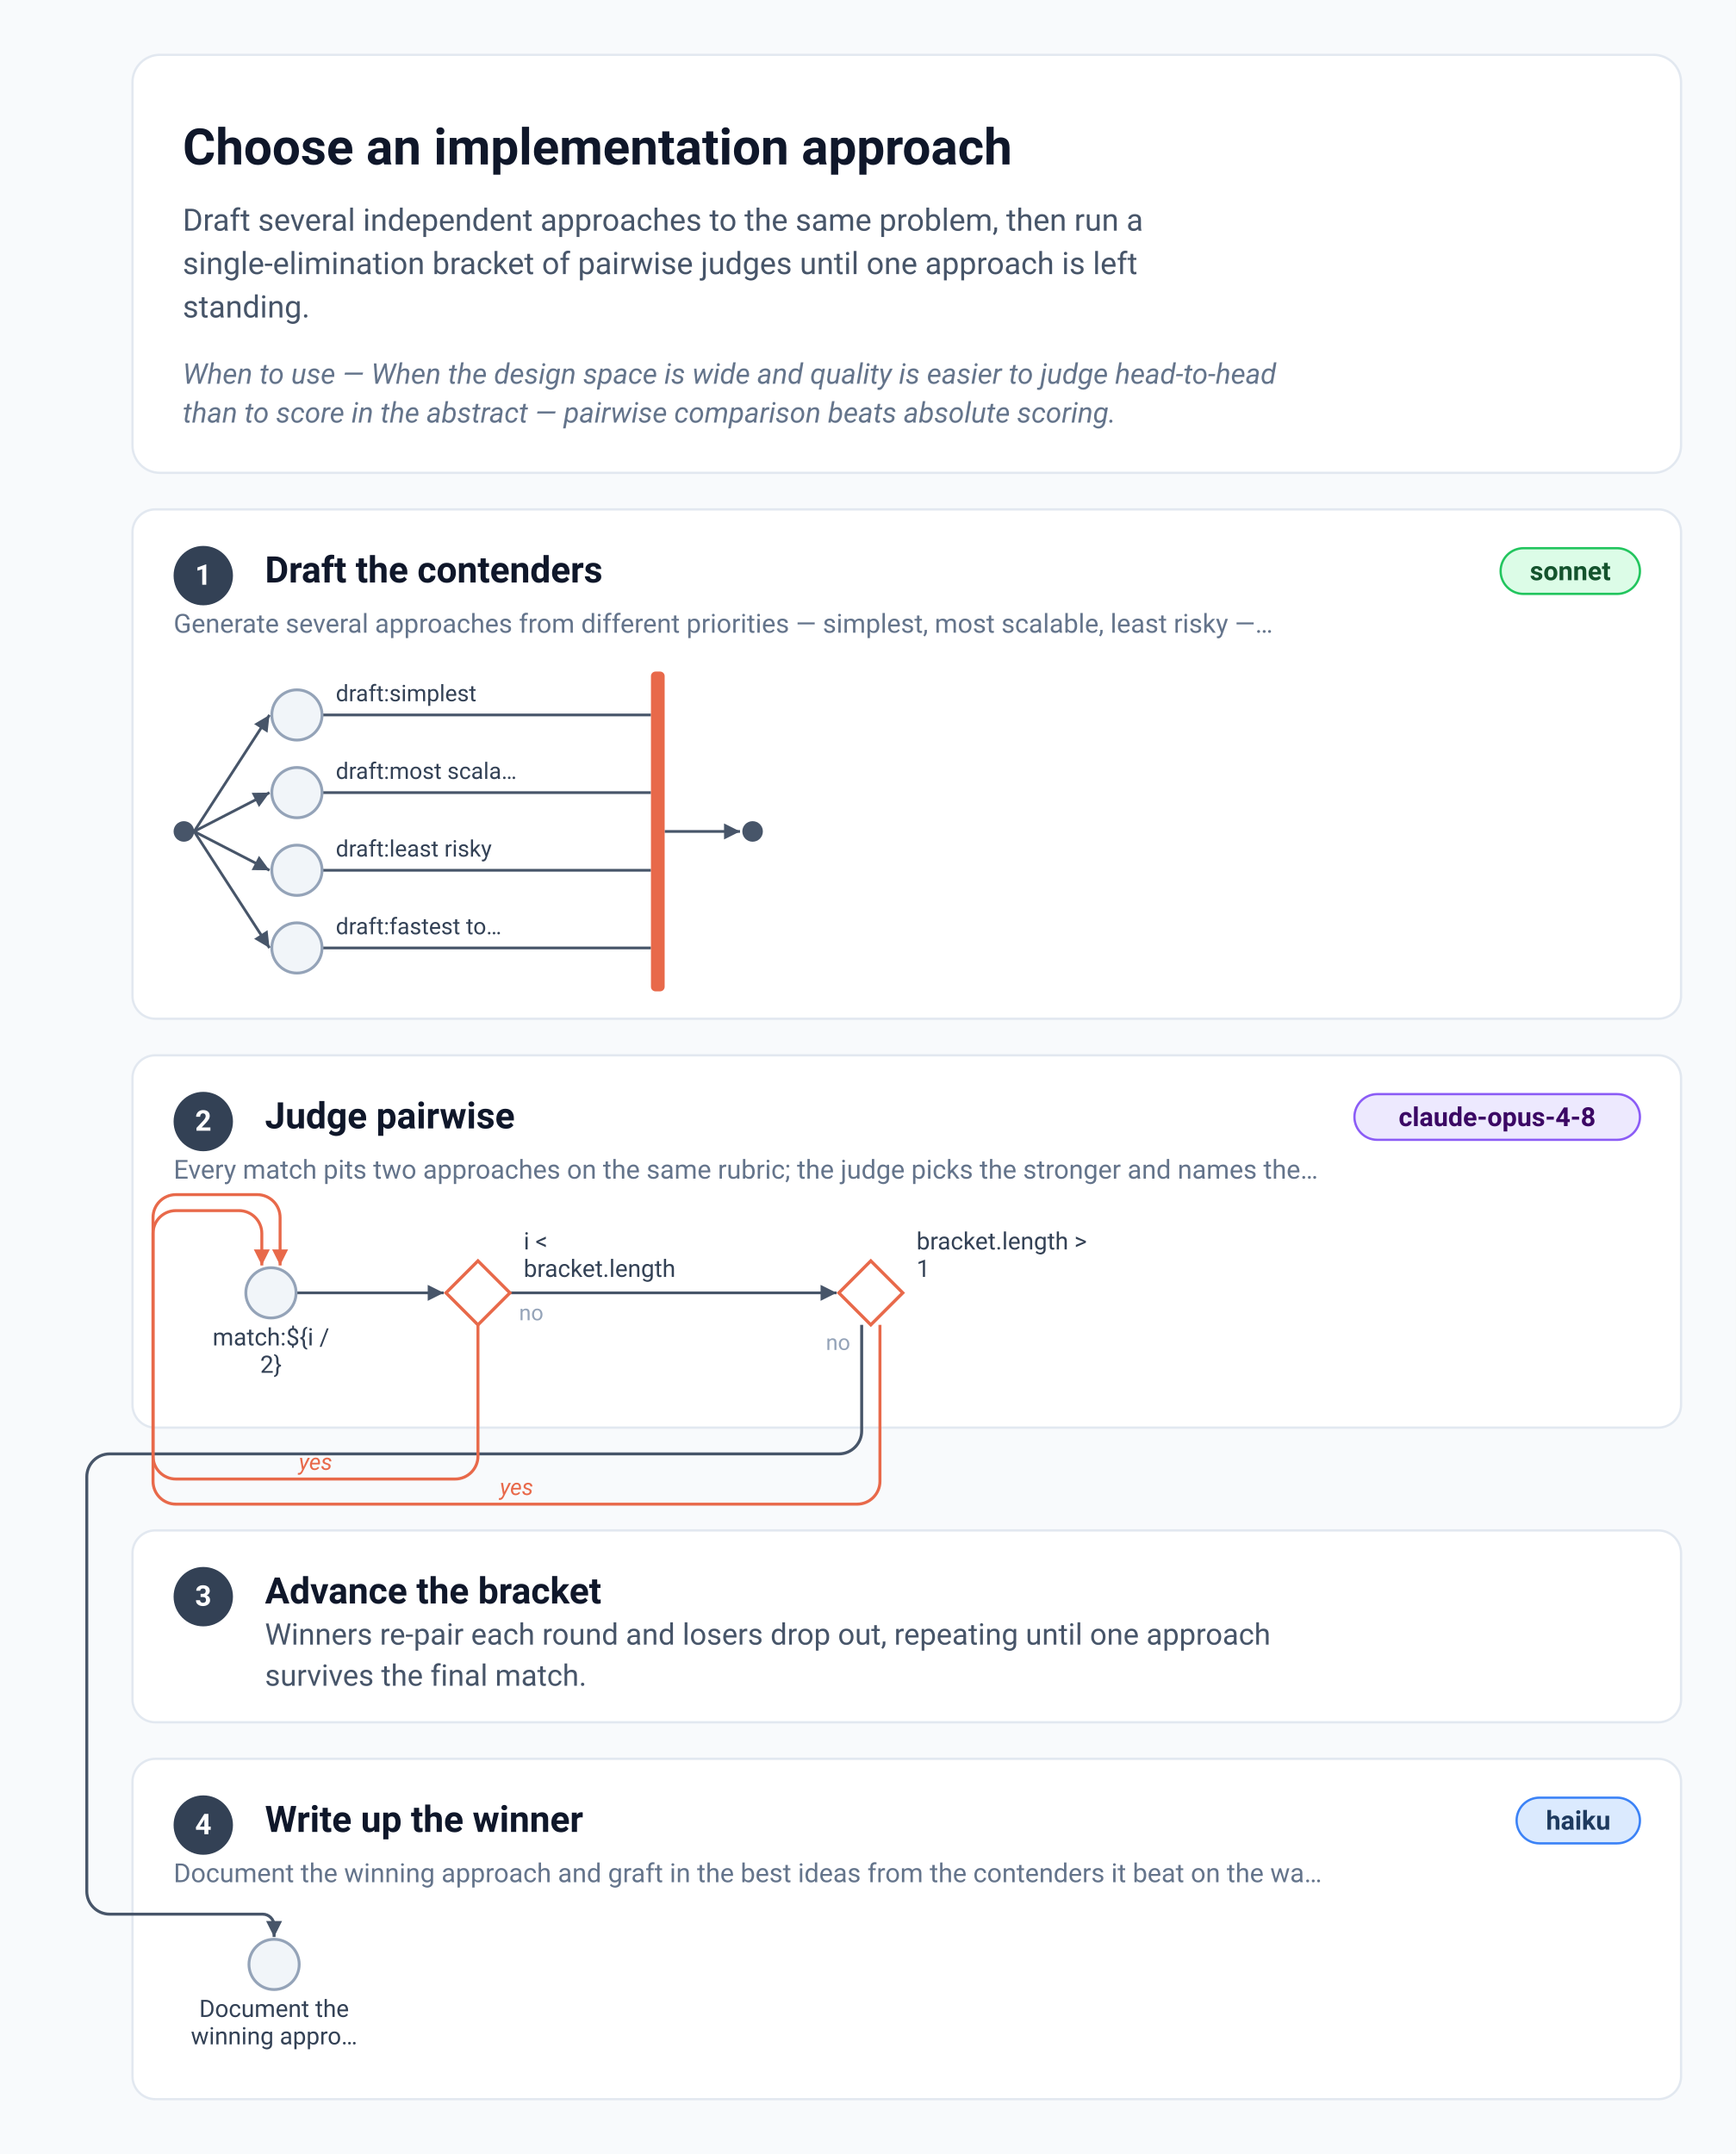
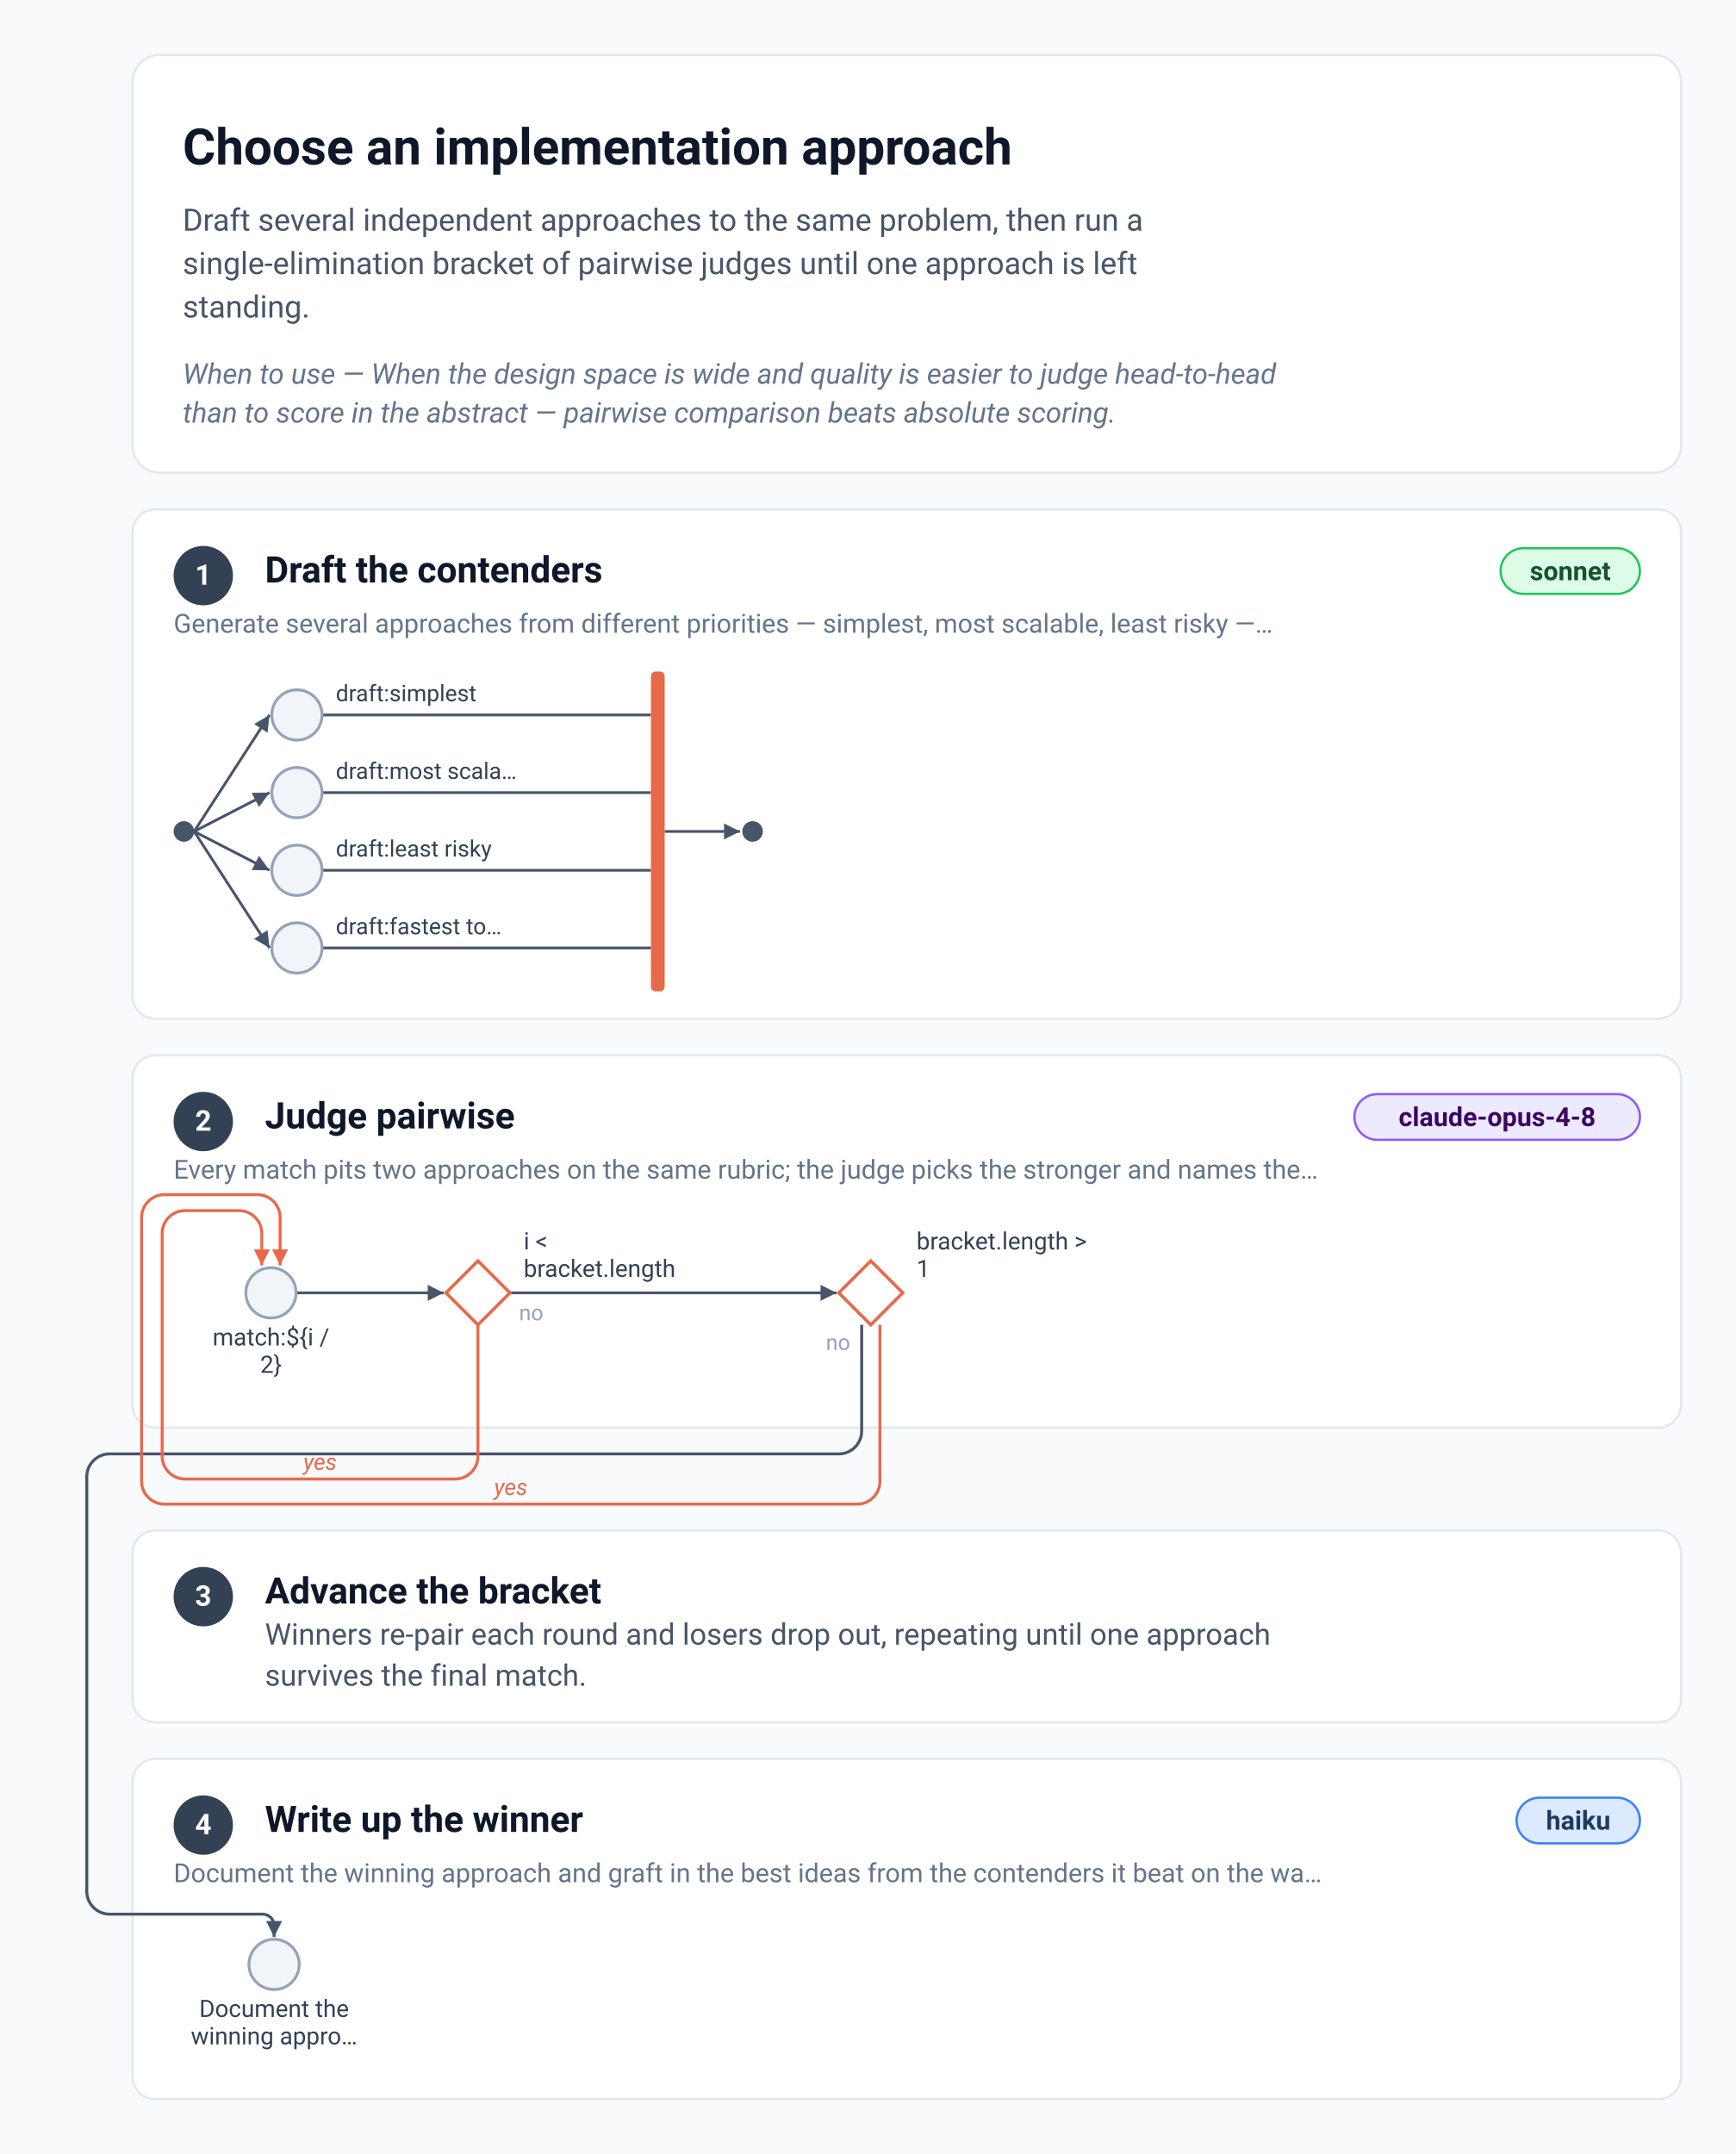
<svg xmlns="http://www.w3.org/2000/svg" width="760" height="943" viewBox="0 0 760 943" font-family="-apple-system, BlinkMacSystemFont, 'Segoe UI', Roboto, Helvetica, Arial, sans-serif">
  <rect width="760" height="943" fill="#f8fafc" />
  <g transform="translate(0 24)">
    <g class="header-card">
      <rect x="58" y="0" width="678" height="183" rx="12" fill="#ffffff" stroke="#e2e8f0" stroke-width="1" />
      <text x="80" y="48" font-size="22" fill="#0f172a" font-weight="700">Choose an implementation approach</text>
      <text x="80" y="77" font-size="13.5" fill="#475569">Draft several independent approaches to the same problem, then run a</text>
      <text x="80" y="96" font-size="13.5" fill="#475569">single-elimination bracket of pairwise judges until one approach is left</text>
      <text x="80" y="115" font-size="13.5" fill="#475569">standing.</text>
      <text x="80" y="144" font-size="12.5" fill="#64748b" font-style="italic">When to use — When the design space is wide and quality is easier to judge head-to-head</text>
      <text x="80" y="161" font-size="12.5" fill="#64748b" font-style="italic">than to score in the abstract — pairwise comparison beats absolute scoring.</text>
    </g>
  </g>
  <g transform="translate(0 223)">
    <g class="graph-band">
      <rect x="58" y="0" width="678" height="223" rx="10" fill="#ffffff" stroke="#e2e8f0" stroke-width="1" />
      <circle cx="89" cy="29" r="13" fill="#334155" />
      <text x="89" y="33" font-size="12.5" fill="#ffffff" font-weight="700" text-anchor="middle">1</text>
      <text x="116" y="32" font-size="16" fill="#0f172a" font-weight="700">Draft the contenders</text>
      <rect x="657" y="17" width="61" height="20" rx="10" fill="#dcfce7" stroke="#22c55e" stroke-width="1" />
      <text x="687.5" y="31" font-size="11.5" fill="#14532d" font-weight="600" text-anchor="middle">sonnet</text>
      <text x="76" y="54" font-size="11.5" fill="#64748b">Generate several approaches from different priorities — simplest, most scalable, least risky —…</text>
      <path d="M 85 141 L 118 90" fill="none" stroke="#475569" stroke-width="1.2" />
      <g class="arrowhead">
        <polygon points="118,90 117.14,97.78 111.26,93.98" fill="#475569" />
      </g>
      <path d="M 85 141 L 118 124" fill="none" stroke="#475569" stroke-width="1.2" />
      <g class="arrowhead">
        <polygon points="118,124 113.38,130.32 110.17,124.09" fill="#475569" />
      </g>
      <path d="M 85 141 L 118 158" fill="none" stroke="#475569" stroke-width="1.2" />
      <g class="arrowhead">
        <polygon points="118,158 110.17,157.91 113.38,151.68" fill="#475569" />
      </g>
      <path d="M 85 141 L 118 192" fill="none" stroke="#475569" stroke-width="1.2" />
      <g class="arrowhead">
        <polygon points="118,192 111.26,188.02 117.14,184.22" fill="#475569" />
      </g>
      <path d="M 141 90 L 285 90" fill="none" stroke="#475569" stroke-width="1.2" />
      <path d="M 141 124 L 285 124" fill="none" stroke="#475569" stroke-width="1.2" />
      <path d="M 141 158 L 285 158" fill="none" stroke="#475569" stroke-width="1.2" />
      <path d="M 141 192 L 285 192" fill="none" stroke="#475569" stroke-width="1.2" />
      <path d="M 291 141 L 324 141" fill="none" stroke="#475569" stroke-width="1.2" />
      <g class="arrowhead">
        <polygon points="324,141 317,144.5 317,137.5" fill="#475569" />
      </g>
      <circle class="hub" cx="80.5" cy="141" r="4.5" fill="#475569" />
      <g class="agent-node">
        <circle cx="130" cy="90" r="11" fill="#f1f5f9" stroke="#94a3b8" stroke-width="1.25" />
        <text x="147" y="84" font-size="10" fill="#334155">draft:simplest</text>
        <circle cx="130" cy="124" r="11" fill="#f1f5f9" stroke="#94a3b8" stroke-width="1.25" />
        <text x="147" y="118" font-size="10" fill="#334155">draft:most scala…</text>
        <circle cx="130" cy="158" r="11" fill="#f1f5f9" stroke="#94a3b8" stroke-width="1.25" />
        <text x="147" y="152" font-size="10" fill="#334155">draft:least risky</text>
        <circle cx="130" cy="192" r="11" fill="#f1f5f9" stroke="#94a3b8" stroke-width="1.25" />
        <text x="147" y="186" font-size="10" fill="#334155">draft:fastest to…</text>
      </g>
      <rect class="barrier" x="285" y="71" width="6" height="140" rx="2" fill="#e8694a" />
      <circle class="hub" cx="329.5" cy="141" r="4.5" fill="#475569" />
    </g>
  </g>
  <g transform="translate(0 462)">
    <g class="graph-band">
      <rect x="58" y="0" width="678" height="163" rx="10" fill="#ffffff" stroke="#e2e8f0" stroke-width="1" />
      <circle cx="89" cy="29" r="13" fill="#334155" />
      <text x="89" y="33" font-size="12.5" fill="#ffffff" font-weight="700" text-anchor="middle">2</text>
      <text x="116" y="32" font-size="16" fill="#0f172a" font-weight="700">Judge pairwise</text>
      <rect x="593" y="17" width="125" height="20" rx="10" fill="#ede9fe" stroke="#8b5cf6" stroke-width="1" />
      <text x="655.5" y="31" font-size="11.5" fill="#3b0764" font-weight="600" text-anchor="middle">claude-opus-4-8</text>
      <text x="76" y="54" font-size="11.5" fill="#64748b">Every match pits two approaches on the same rubric; the judge picks the stronger and names the…</text>
      <path d="M 129.63 104 L 194.26 104" fill="none" stroke="#475569" stroke-width="1.2" />
      <g class="arrowhead">
        <polygon points="194.26,104 187.26,107.5 187.26,100.5" fill="#475569" />
      </g>
      <path d="M 223.26 104 L 366.26 104" fill="none" stroke="#475569" stroke-width="1.2" />
      <g class="arrowhead">
        <polygon points="366.26,104 359.26,107.5 359.26,100.5" fill="#475569" />
      </g>
      <text x="227.26" y="116" font-size="9.5" fill="#94a3b8">no</text>
      <g class="agent-node">
        <circle cx="118.63" cy="104" r="11" fill="#f1f5f9" stroke="#94a3b8" stroke-width="1.25" />
        <text x="118.63" y="127" font-size="10.5" fill="#334155" text-anchor="middle">match:${i /</text>
        <text x="118.63" y="139" font-size="10.5" fill="#334155" text-anchor="middle">2}</text>
      </g>
      <g class="decision">
        <polygon points="209.26,90 223.26,104 209.26,118 195.26,104" fill="#ffffff" stroke="#e8694a" stroke-width="1.4" />
        <text x="229.26" y="85" font-size="10.5" fill="#334155">i &lt;</text>
        <text x="229.26" y="97" font-size="10.5" fill="#334155">bracket.length</text>
      </g>
      <g class="decision">
        <polygon points="381.26,90 395.26,104 381.26,118 367.26,104" fill="#ffffff" stroke="#e8694a" stroke-width="1.4" />
        <text x="401.26" y="85" font-size="10.5" fill="#334155">bracket.length &gt;</text>
        <text x="401.26" y="97" font-size="10.5" fill="#334155">1</text>
      </g>
    </g>
  </g>
  <g transform="translate(0 670)">
    <g class="phase-card">
      <rect x="58" y="0" width="678" height="84" rx="10" fill="#ffffff" stroke="#e2e8f0" stroke-width="1" />
      <circle cx="89" cy="29" r="13" fill="#334155" />
      <text x="89" y="33" font-size="12.5" fill="#ffffff" font-weight="700" text-anchor="middle">3</text>
      <text x="116" y="32" font-size="16" fill="#0f172a" font-weight="700">Advance the bracket</text>
      <text x="116" y="50" font-size="13" fill="#475569">Winners re-pair each round and losers drop out, repeating until one approach</text>
      <text x="116" y="68" font-size="13" fill="#475569">survives the final match.</text>
    </g>
  </g>
  <g transform="translate(0 770)">
    <g class="graph-band">
      <rect x="58" y="0" width="678" height="149" rx="10" fill="#ffffff" stroke="#e2e8f0" stroke-width="1" />
      <circle cx="89" cy="29" r="13" fill="#334155" />
      <text x="89" y="33" font-size="12.5" fill="#ffffff" font-weight="700" text-anchor="middle">4</text>
      <text x="116" y="32" font-size="16" fill="#0f172a" font-weight="700">Write up the winner</text>
      <rect x="664" y="17" width="54" height="20" rx="10" fill="#dbeafe" stroke="#3b82f6" stroke-width="1" />
      <text x="691" y="31" font-size="11.5" fill="#1e3a5f" font-weight="600" text-anchor="middle">haiku</text>
      <text x="76" y="54" font-size="11.5" fill="#64748b">Document the winning approach and graft in the best ideas from the contenders it beat on the wa…</text>
      <g class="agent-node">
        <circle cx="120" cy="90" r="11" fill="#f1f5f9" stroke="#94a3b8" stroke-width="1.25" />
        <text x="120" y="113" font-size="10.5" fill="#334155" text-anchor="middle">Document the</text>
        <text x="120" y="125" font-size="10.5" fill="#334155" text-anchor="middle">winning appro…</text>
      </g>
    </g>
  </g>
  <g class="xband-overlay">
    <g class="xband-edge">
      <path d="M 377.26 580 L 377.26 626.5 A 10 10 0 0 1 367.26 636.5 L 48 636.5 A 10 10 0 0 0 38 646.5 L 38 828 A 10 10 0 0 0 48 838 L 115 838 A 5 5 0 0 1 120 843 L 120 848" fill="none" stroke="#475569" stroke-width="1.3" />
      <g class="arrowhead">
        <polygon points="120,848 116.5,841 123.5,841" fill="#475569" />
      </g>
      <text x="372.26" y="591" font-size="9.5" fill="#94a3b8" text-anchor="end">no</text>
    </g>
    <g class="loop-path">
-       <path d="M 209.26 580 L 209.26 637.5 A 10 10 0 0 1 199.26 647.5 L 77 647.5 A 10 10 0 0 1 67 637.5 L 67 540 A 10 10 0 0 1 77 530 L 104.63 530 A 10 10 0 0 1 114.63 540 L 114.63 554" fill="none" stroke="#e8694a" stroke-width="1.3" />
+       <path d="M 209.26 580 L 209.26 637.5 A 10 10 0 0 1 199.26 647.5 L 81 647.5 A 10 10 0 0 1 71 637.5 L 71 540 A 10 10 0 0 1 81 530 L 104.63 530 A 10 10 0 0 1 114.63 540 L 114.63 554" fill="none" stroke="#e8694a" stroke-width="1.3" />
      <g class="arrowhead">
        <polygon points="114.63,554 111.13,547 118.13,547" fill="#e8694a" />
      </g>
-       <text x="138.13" y="643.5" font-size="10" fill="#e8694a" font-style="italic" text-anchor="middle">yes</text>
+       <text x="140.13" y="643.5" font-size="10" fill="#e8694a" font-style="italic" text-anchor="middle">yes</text>
    </g>
    <g class="loop-path">
-       <path d="M 385.26 580 L 385.26 648.5 A 10 10 0 0 1 375.26 658.5 L 77 658.5 A 10 10 0 0 1 67 648.5 L 67 533 A 10 10 0 0 1 77 523 L 112.63 523 A 10 10 0 0 1 122.63 533 L 122.63 554" fill="none" stroke="#e8694a" stroke-width="1.3" />
+       <path d="M 385.26 580 L 385.26 648.5 A 10 10 0 0 1 375.26 658.5 L 72 658.5 A 10 10 0 0 1 62 648.5 L 62 533 A 10 10 0 0 1 72 523 L 112.63 523 A 10 10 0 0 1 122.63 533 L 122.63 554" fill="none" stroke="#e8694a" stroke-width="1.3" />
      <g class="arrowhead">
        <polygon points="122.63,554 119.13,547 126.13,547" fill="#e8694a" />
      </g>
-       <text x="226.13" y="654.5" font-size="10" fill="#e8694a" font-style="italic" text-anchor="middle">yes</text>
+       <text x="223.63" y="654.5" font-size="10" fill="#e8694a" font-style="italic" text-anchor="middle">yes</text>
    </g>
  </g>
</svg>
